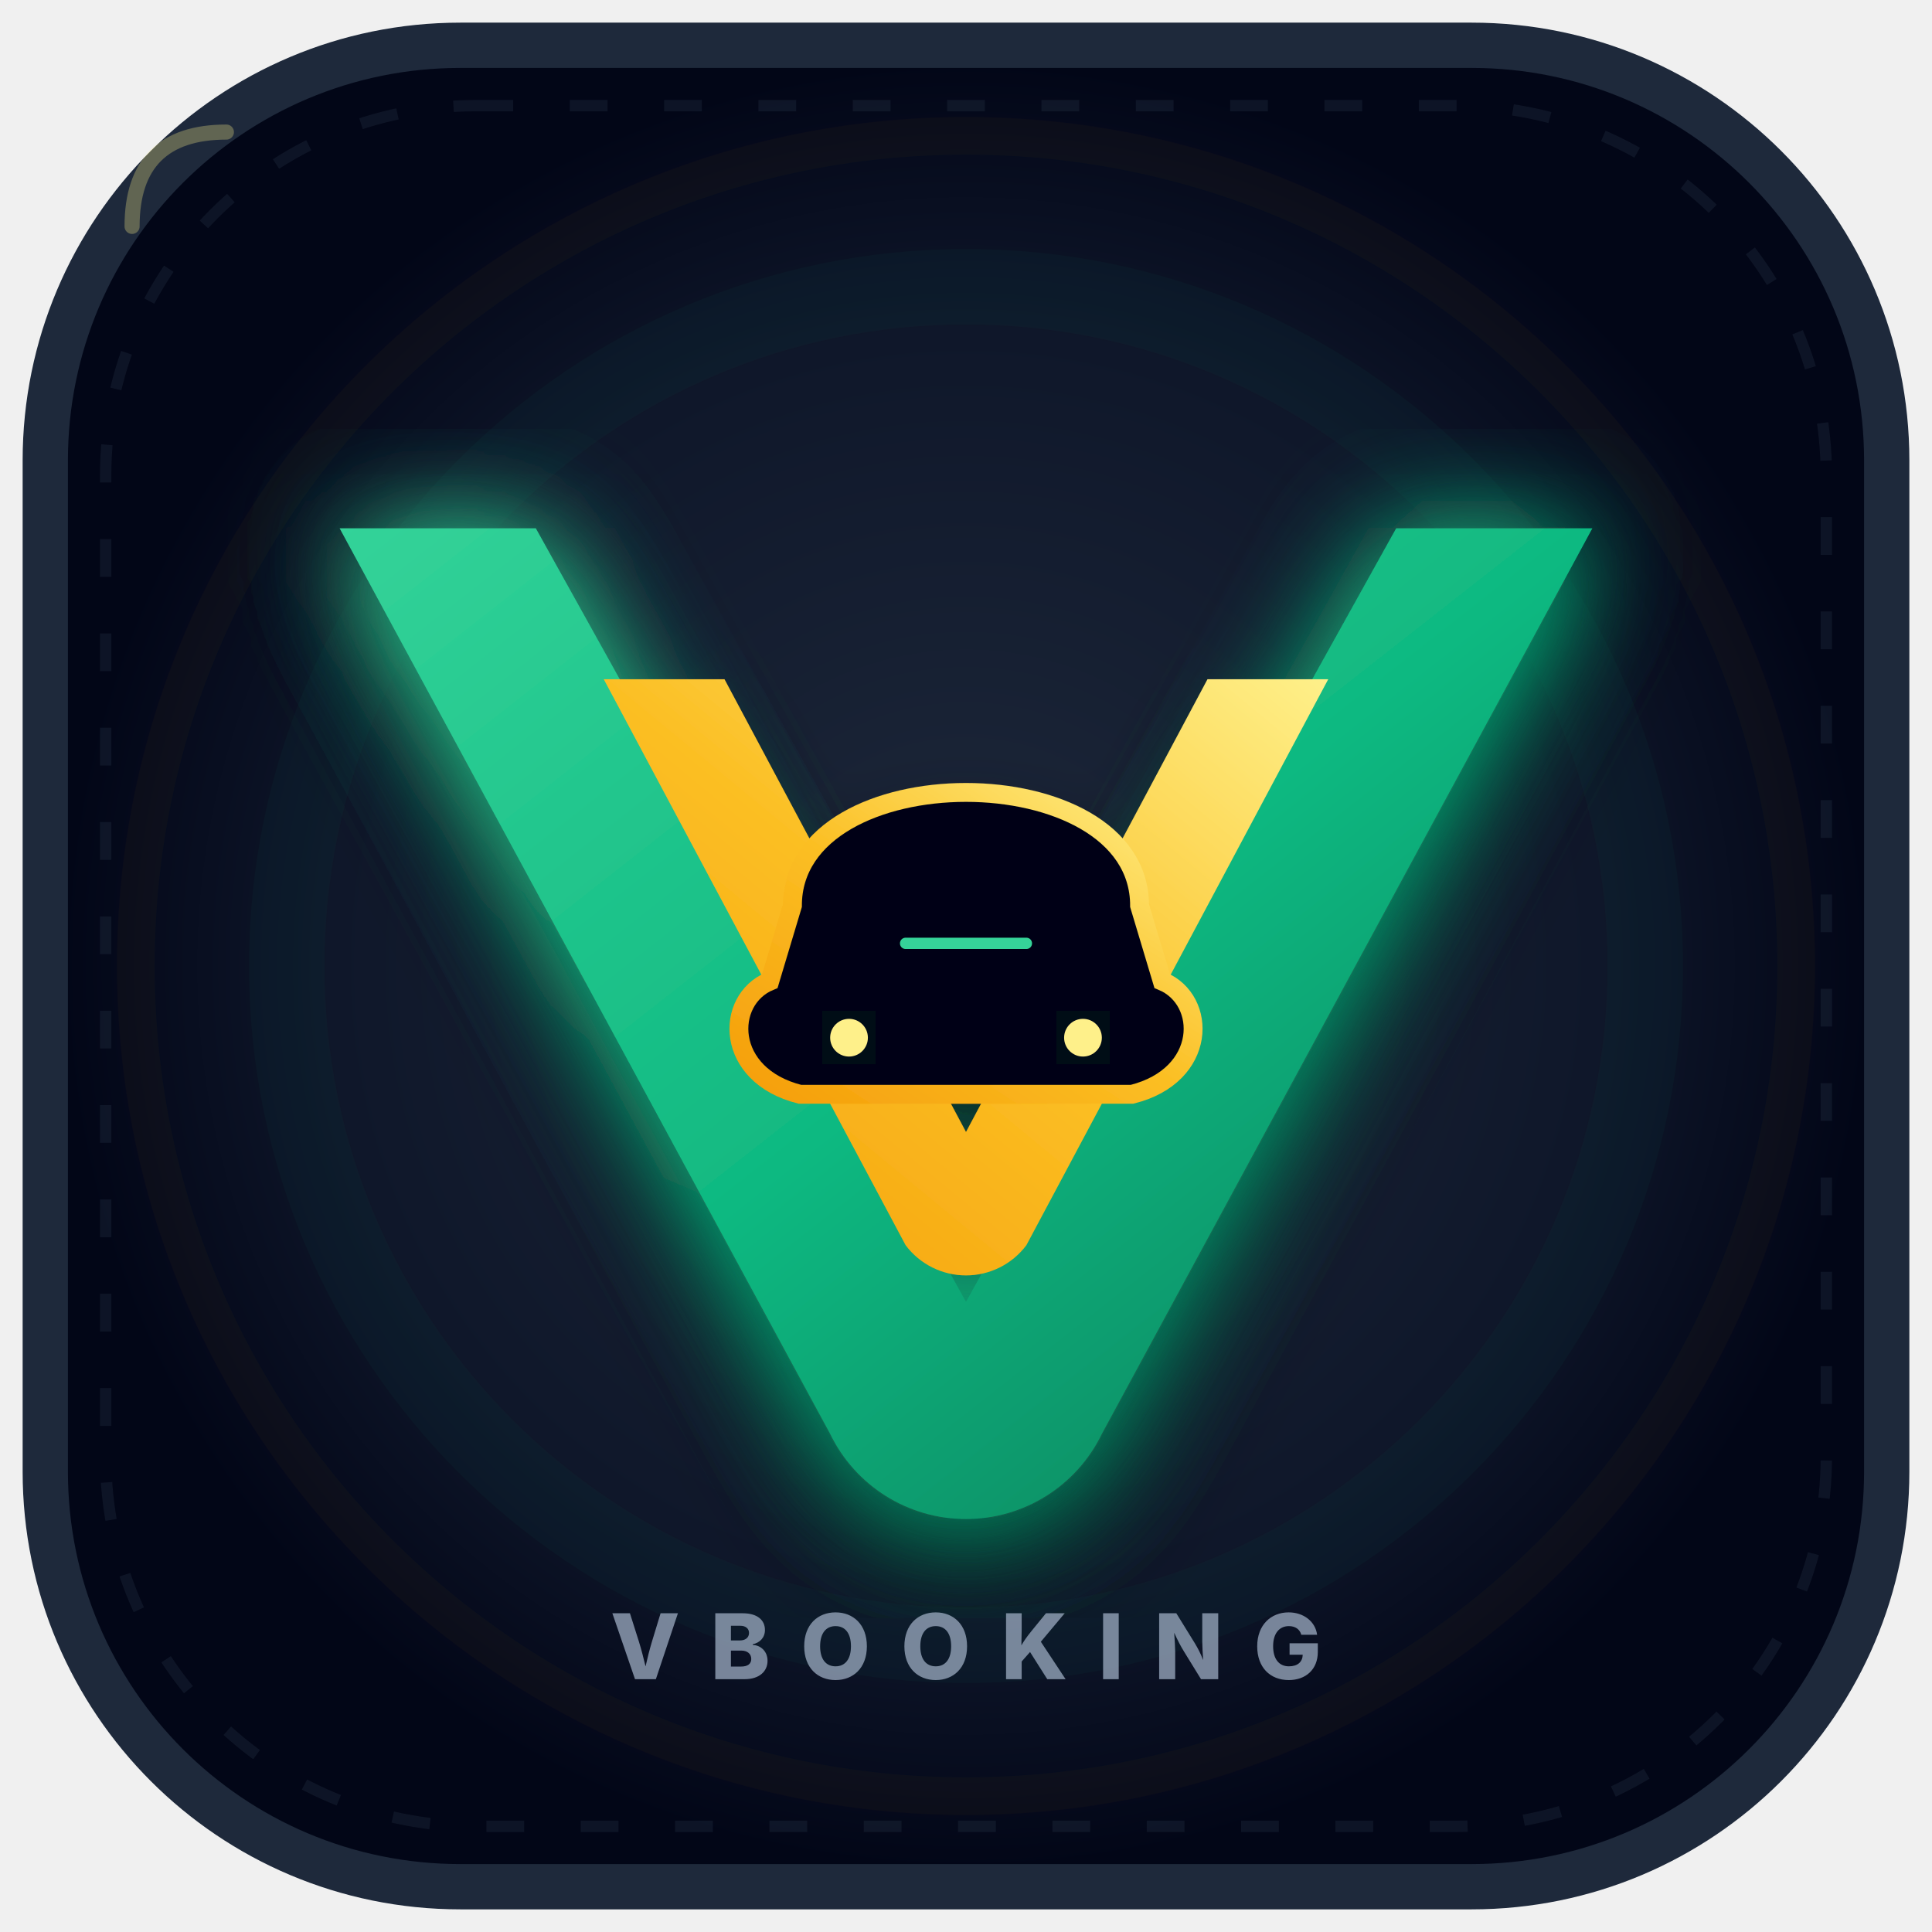
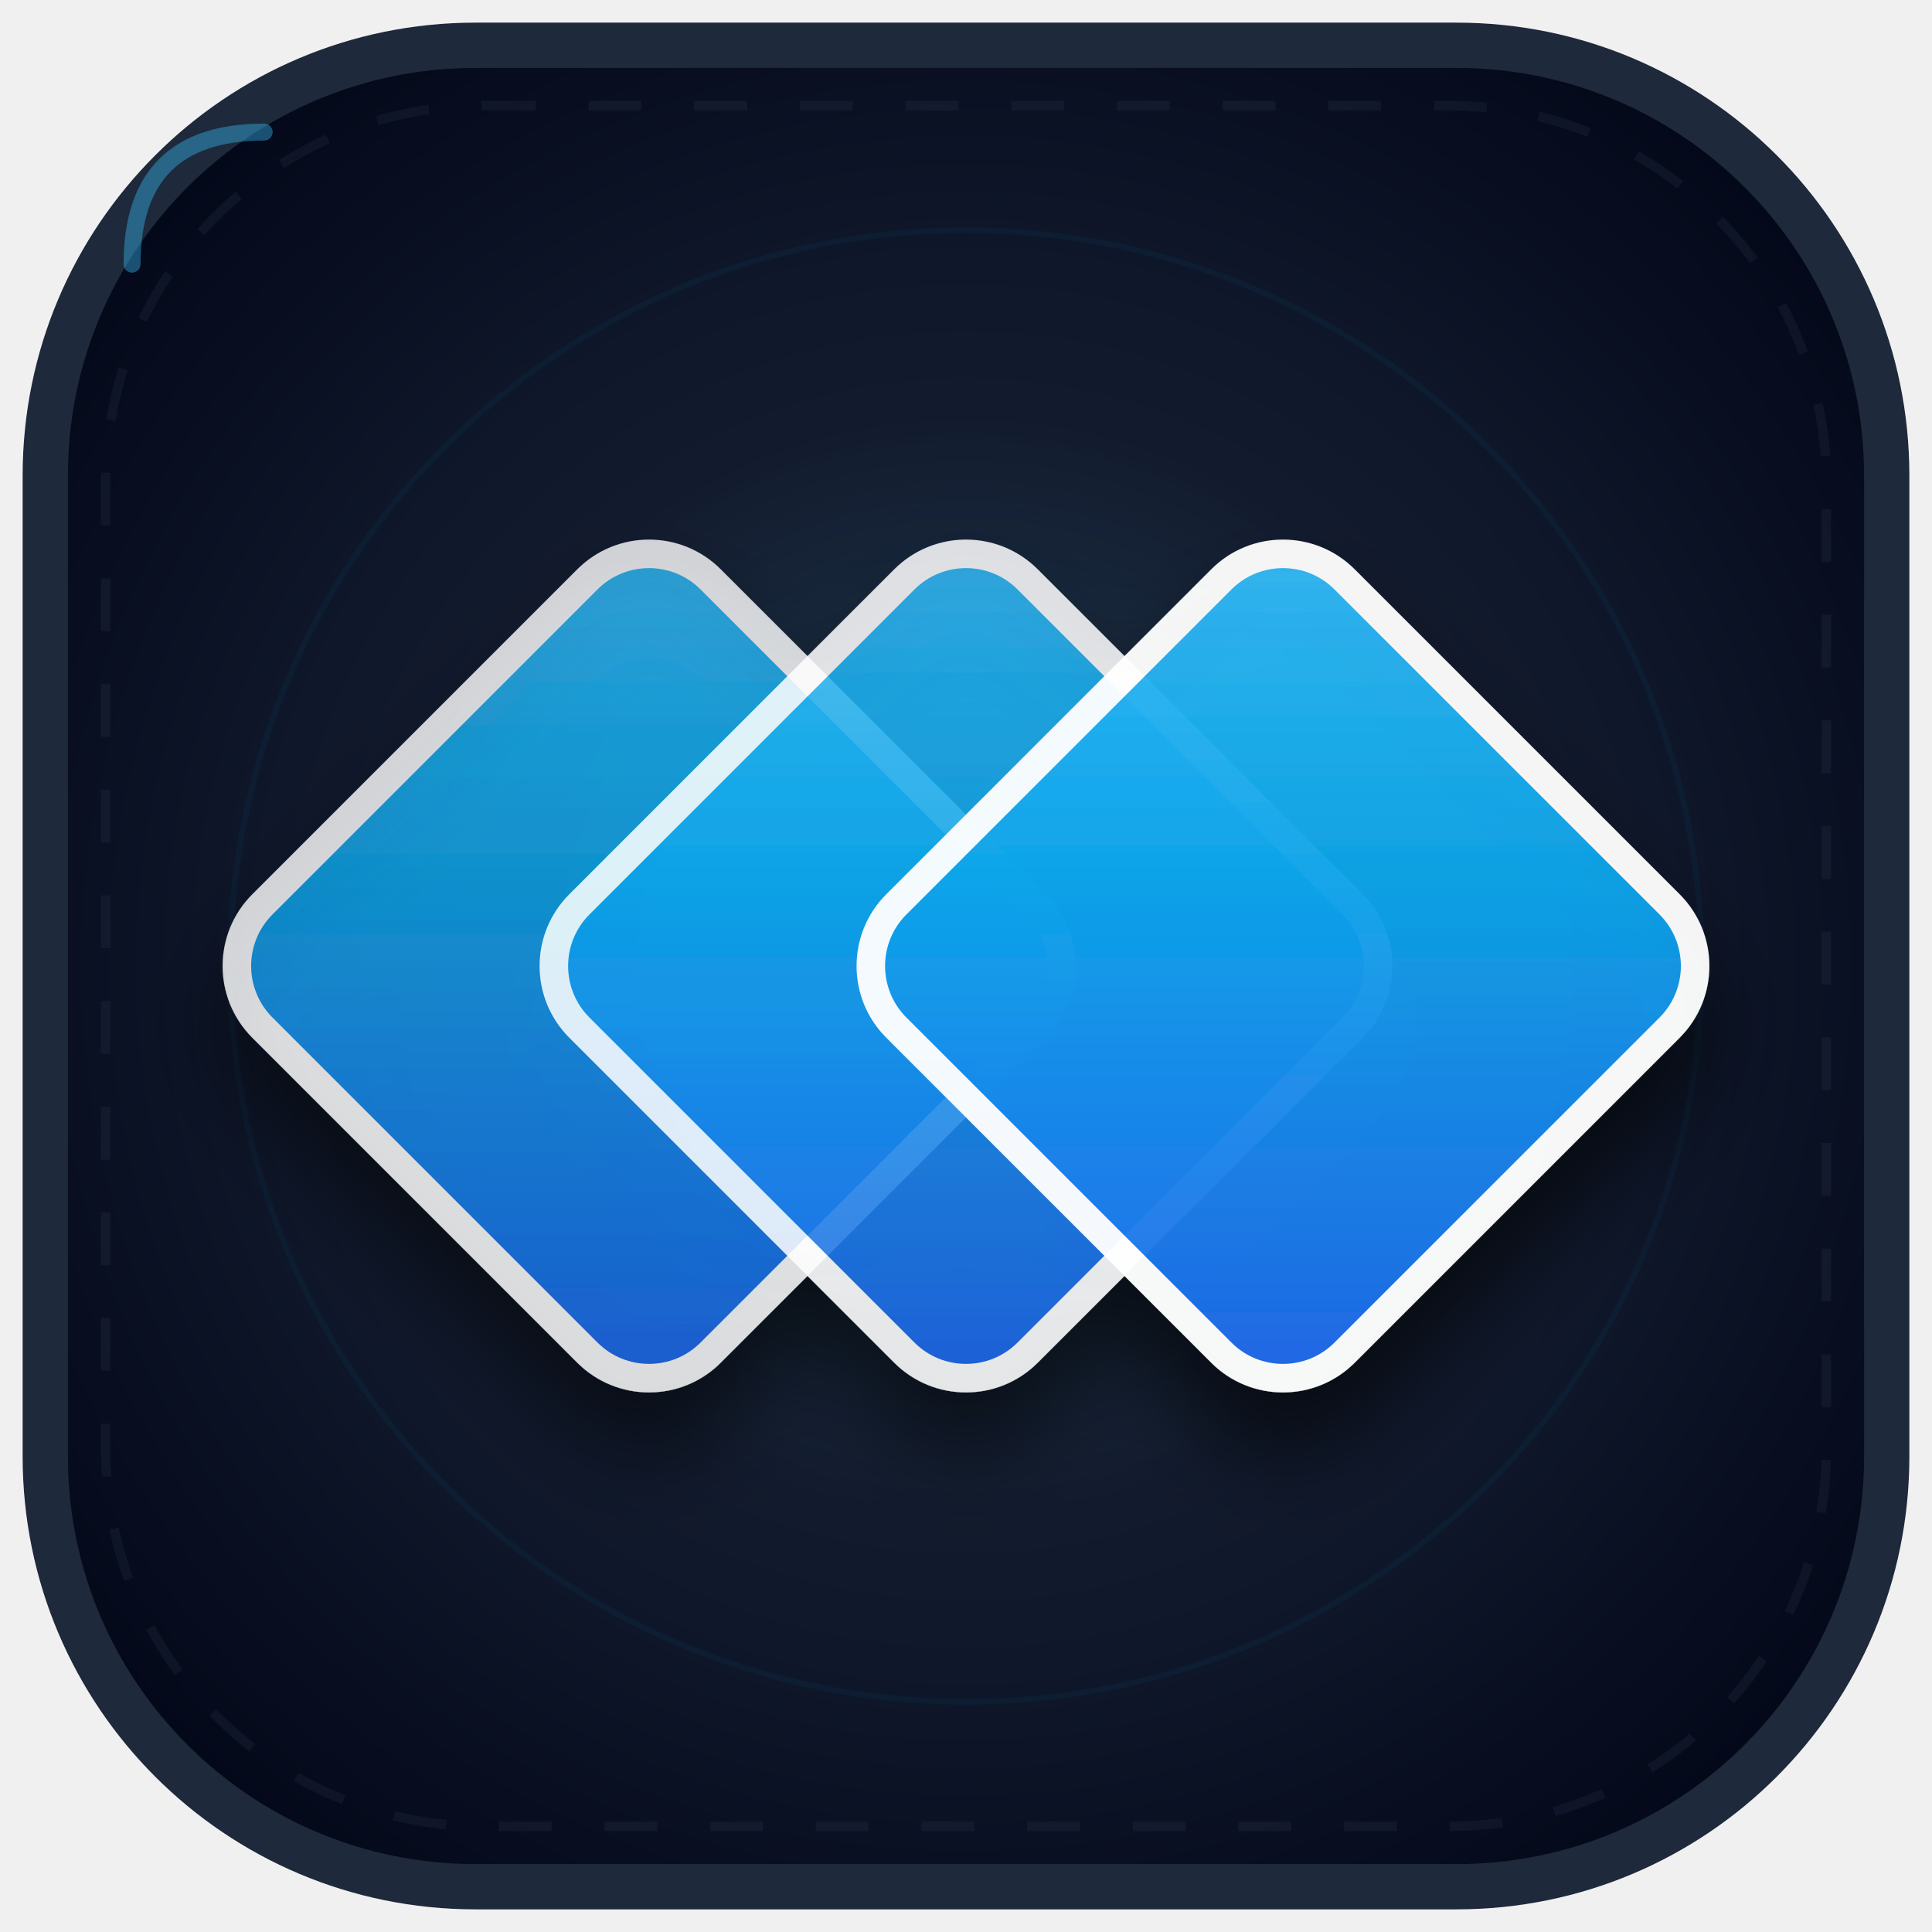
<svg xmlns="http://www.w3.org/2000/svg" viewBox="0 0 512 512" width="100%" height="100%">
  <defs>
-     <radialGradient id="bgGlow" cx="50%" cy="50%" r="50%" fx="50%" fy="50%">
+     <radialGradient id="bgGlow" cx="50%" cy="50%" r="65%" fx="50%" fy="50%">
      <stop offset="0%" stop-color="#1e293b" />
-       <stop offset="70%" stop-color="#0f172a" />
+       <stop offset="60%" stop-color="#0f172a" />
      <stop offset="100%" stop-color="#020617" />
    </radialGradient>
-     <linearGradient id="emeraldGrad" x1="0%" y1="0%" x2="100%" y2="100%">
-       <stop offset="0%" stop-color="#34d399" />
-       <stop offset="50%" stop-color="#10b981" />
-       <stop offset="100%" stop-color="#047857" />
+     <linearGradient id="sankenBlueGrad" x1="0%" y1="0%" x2="100%" y2="100%">
+       <stop offset="0%" stop-color="#38bdf8" />
+       <stop offset="40%" stop-color="#0ea5e9" />
+       <stop offset="100%" stop-color="#2563eb" />
    </linearGradient>
-     <linearGradient id="goldGrad" x1="0%" y1="100%" x2="100%" y2="0%">
-       <stop offset="0%" stop-color="#f59e0b" />
-       <stop offset="50%" stop-color="#fbbf24" />
-       <stop offset="100%" stop-color="#fef08a" />
-     </linearGradient>
+     <radialGradient id="spotlightGlow" cx="50%" cy="50%" r="35%">
+       <stop offset="0%" stop-color="#38bdf8" stop-opacity="0.15" />
+       <stop offset="100%" stop-color="#38bdf8" stop-opacity="0" />
+     </radialGradient>
    <filter id="neonGlow" x="-20%" y="-20%" width="140%" height="140%">
-       <feGaussianBlur stdDeviation="15" result="blur" />
+       <feGaussianBlur stdDeviation="10" result="blur" />
      <feMerge>
        <feMergeNode in="blur" />
        <feMergeNode in="SourceGraphic" />
      </feMerge>
    </filter>
-     <filter id="ambientShadow" x="-10%" y="-10%" width="120%" height="120%">
-       <feDropShadow dx="0" dy="12" stdDeviation="10" flood-color="#000000" flood-opacity="0.6" />
+     <filter id="ambientShadow" x="-15%" y="-15%" width="130%" height="130%">
+       <feDropShadow dx="0" dy="16" stdDeviation="12" flood-color="#000000" flood-opacity="0.65" />
    </filter>
  </defs>
-   <rect x="12" y="12" width="488" height="488" rx="110" fill="url(#bgGlow)" stroke="#1e293b" stroke-width="12" />
-   <rect x="28" y="28" width="456" height="456" rx="98" fill="none" stroke="#334155" stroke-dasharray="10 15" stroke-opacity="0.25" stroke-width="3" />
-   <circle cx="256" cy="256" r="180" fill="none" stroke="#10b981" stroke-opacity="0.04" stroke-width="20" />
-   <circle cx="256" cy="256" r="220" fill="none" stroke="#f59e0b" stroke-opacity="0.03" stroke-width="10" />
+   <rect x="12" y="12" width="488" height="488" rx="114" fill="url(#bgGlow)" stroke="#1e293b" stroke-width="12" />
+   <rect x="28" y="28" width="456" height="456" rx="100" fill="none" stroke="#475569" stroke-dasharray="14 14" stroke-opacity="0.15" stroke-width="2.5" />
+   <circle cx="256" cy="256" r="195" fill="none" stroke="#0ea5e9" stroke-opacity="0.05" stroke-width="1.5" />
+   <circle cx="256" cy="256" r="210" fill="url(#spotlightGlow)" />
  <g filter="url(#ambientShadow)">
-     <path d="M 90,140               L 220,380               A 40,40 0 0,0 292,380               L 422,140               L 370,140               L 256,345               L 142,140               Z" fill="url(#emeraldGrad)" filter="url(#neonGlow)" />
-     <path d="M 160,180               L 240,330               A 20,20 0 0,0 272,330               L 352,180               L 320,180               L 256,300               L 192,180               Z" fill="url(#goldGrad)" />
-     <path d="M 210,240               C 210,200, 302,200, 302,240               L 308,260               C 320,265, 320,285, 300,290               L 212,290               C 192,285, 192,265, 204,260               Z" fill="#020617" stroke="url(#goldGrad)" stroke-width="5" />
-     <circle cx="225" cy="275" r="5" fill="#fef08a" filter="url(#neonGlow)" />
-     <circle cx="287" cy="275" r="5" fill="#fef08a" filter="url(#neonGlow)" />
-     <path d="M 240,250 L 272,250" stroke="#34d399" stroke-width="3" stroke-linecap="round" />
+     <g transform="translate(37.6, 46) scale(4.2)">
+       <rect x="12" y="30" width="40" height="40" rx="5.5" transform="rotate(45 32 50)" fill="url(#sankenBlueGrad)" stroke="#ffffff" stroke-width="1.8" opacity="0.80" />
+       <rect x="32" y="30" width="40" height="40" rx="5.5" transform="rotate(45 52 50)" fill="url(#sankenBlueGrad)" stroke="#ffffff" stroke-width="1.8" opacity="0.85" />
+       <rect x="52" y="30" width="40" height="40" rx="5.5" transform="rotate(45 72 50)" fill="url(#sankenBlueGrad)" stroke="#ffffff" stroke-width="1.8" opacity="0.95" />
+     </g>
  </g>
-   <text x="256" y="445" fill="#94a3b8" font-family="'Inter', sans-serif" font-size="24" font-weight="800" letter-spacing="8" text-anchor="middle" font-style="normal" opacity="0.8">
-     VBOOKING
-   </text>
-   <path d="M 60,35 Q 35,35 35,60" fill="none" stroke="#fef08a" stroke-width="4" stroke-linecap="round" opacity="0.3" />
+   <path d="M 70,35 Q 35,35 35,70" fill="none" stroke="#38bdf8" stroke-width="4.5" stroke-linecap="round" opacity="0.4" />
</svg>
